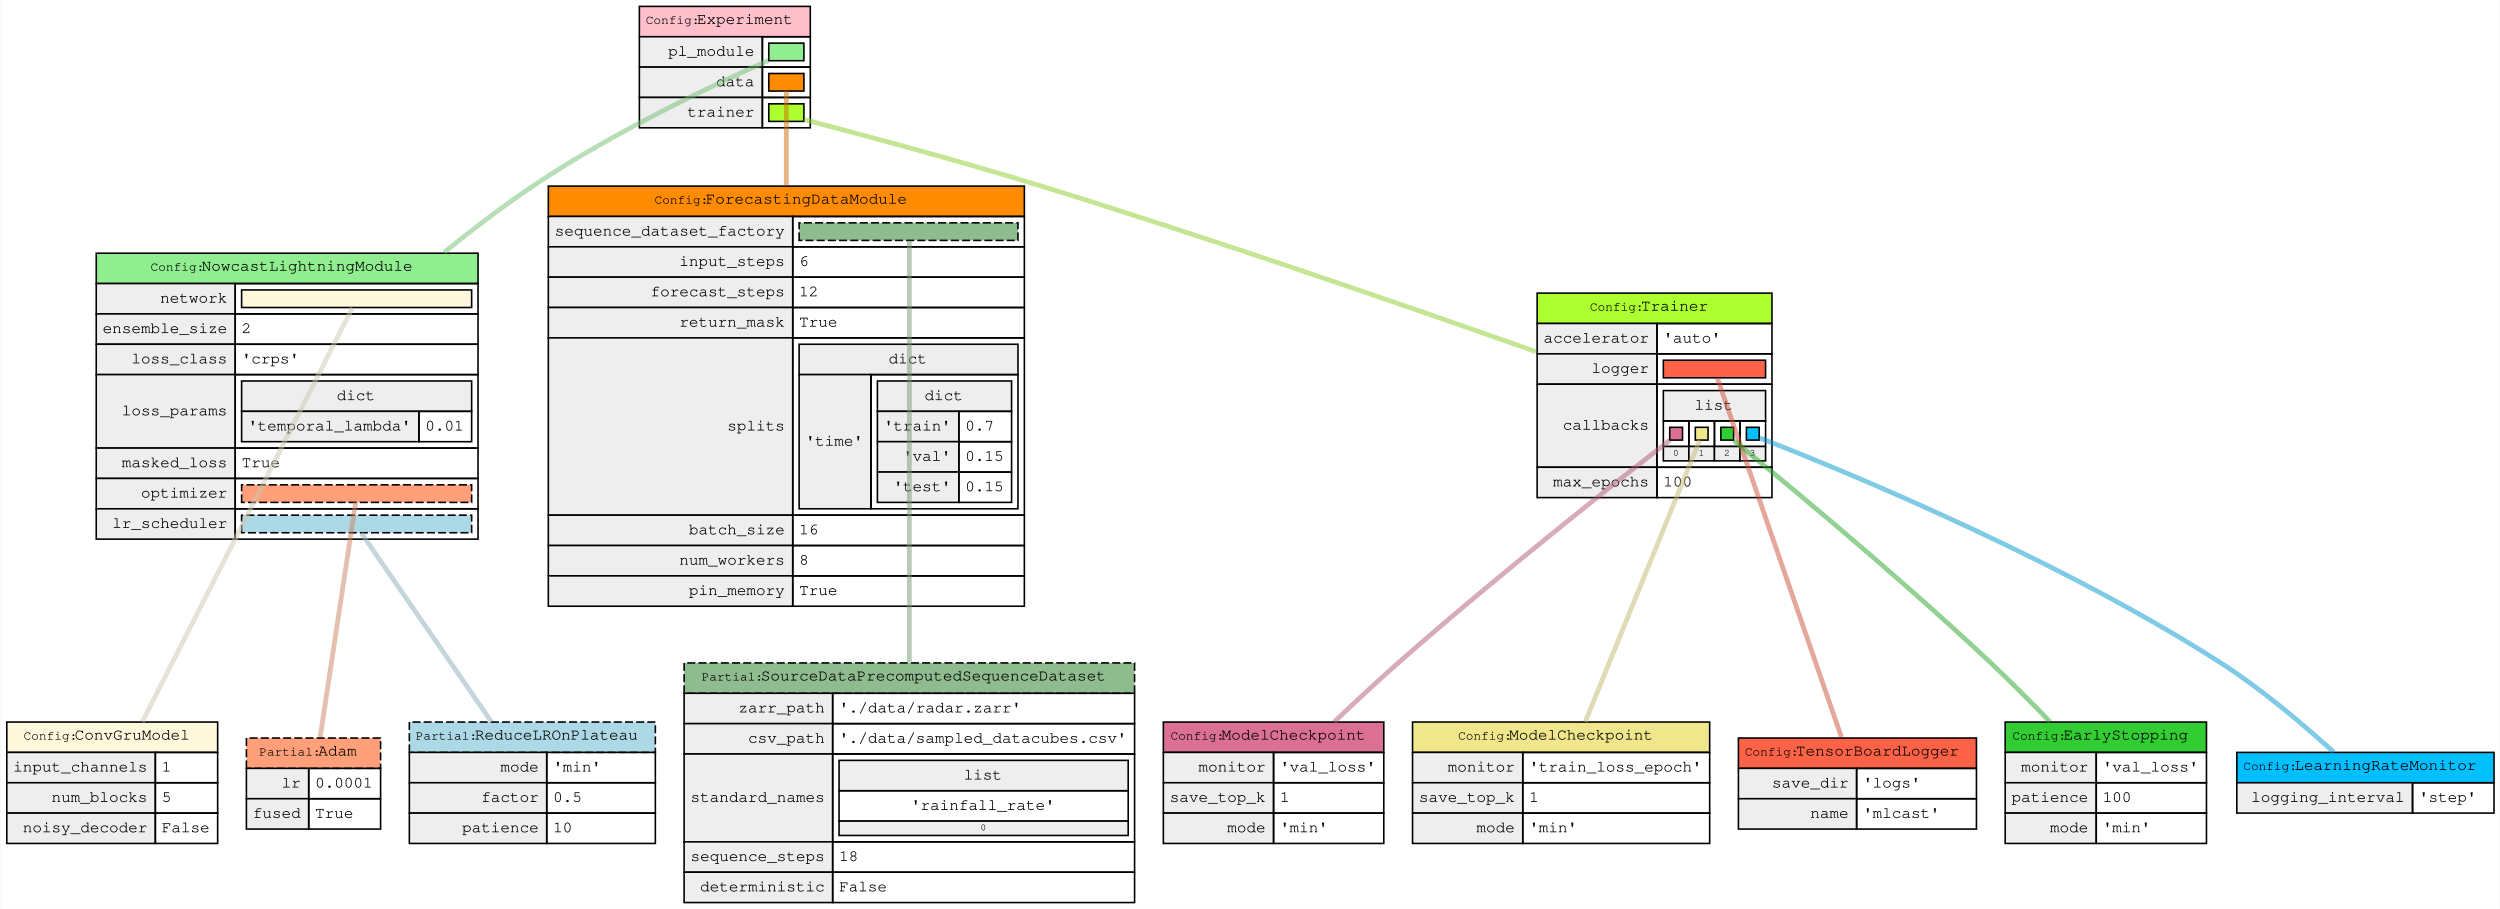
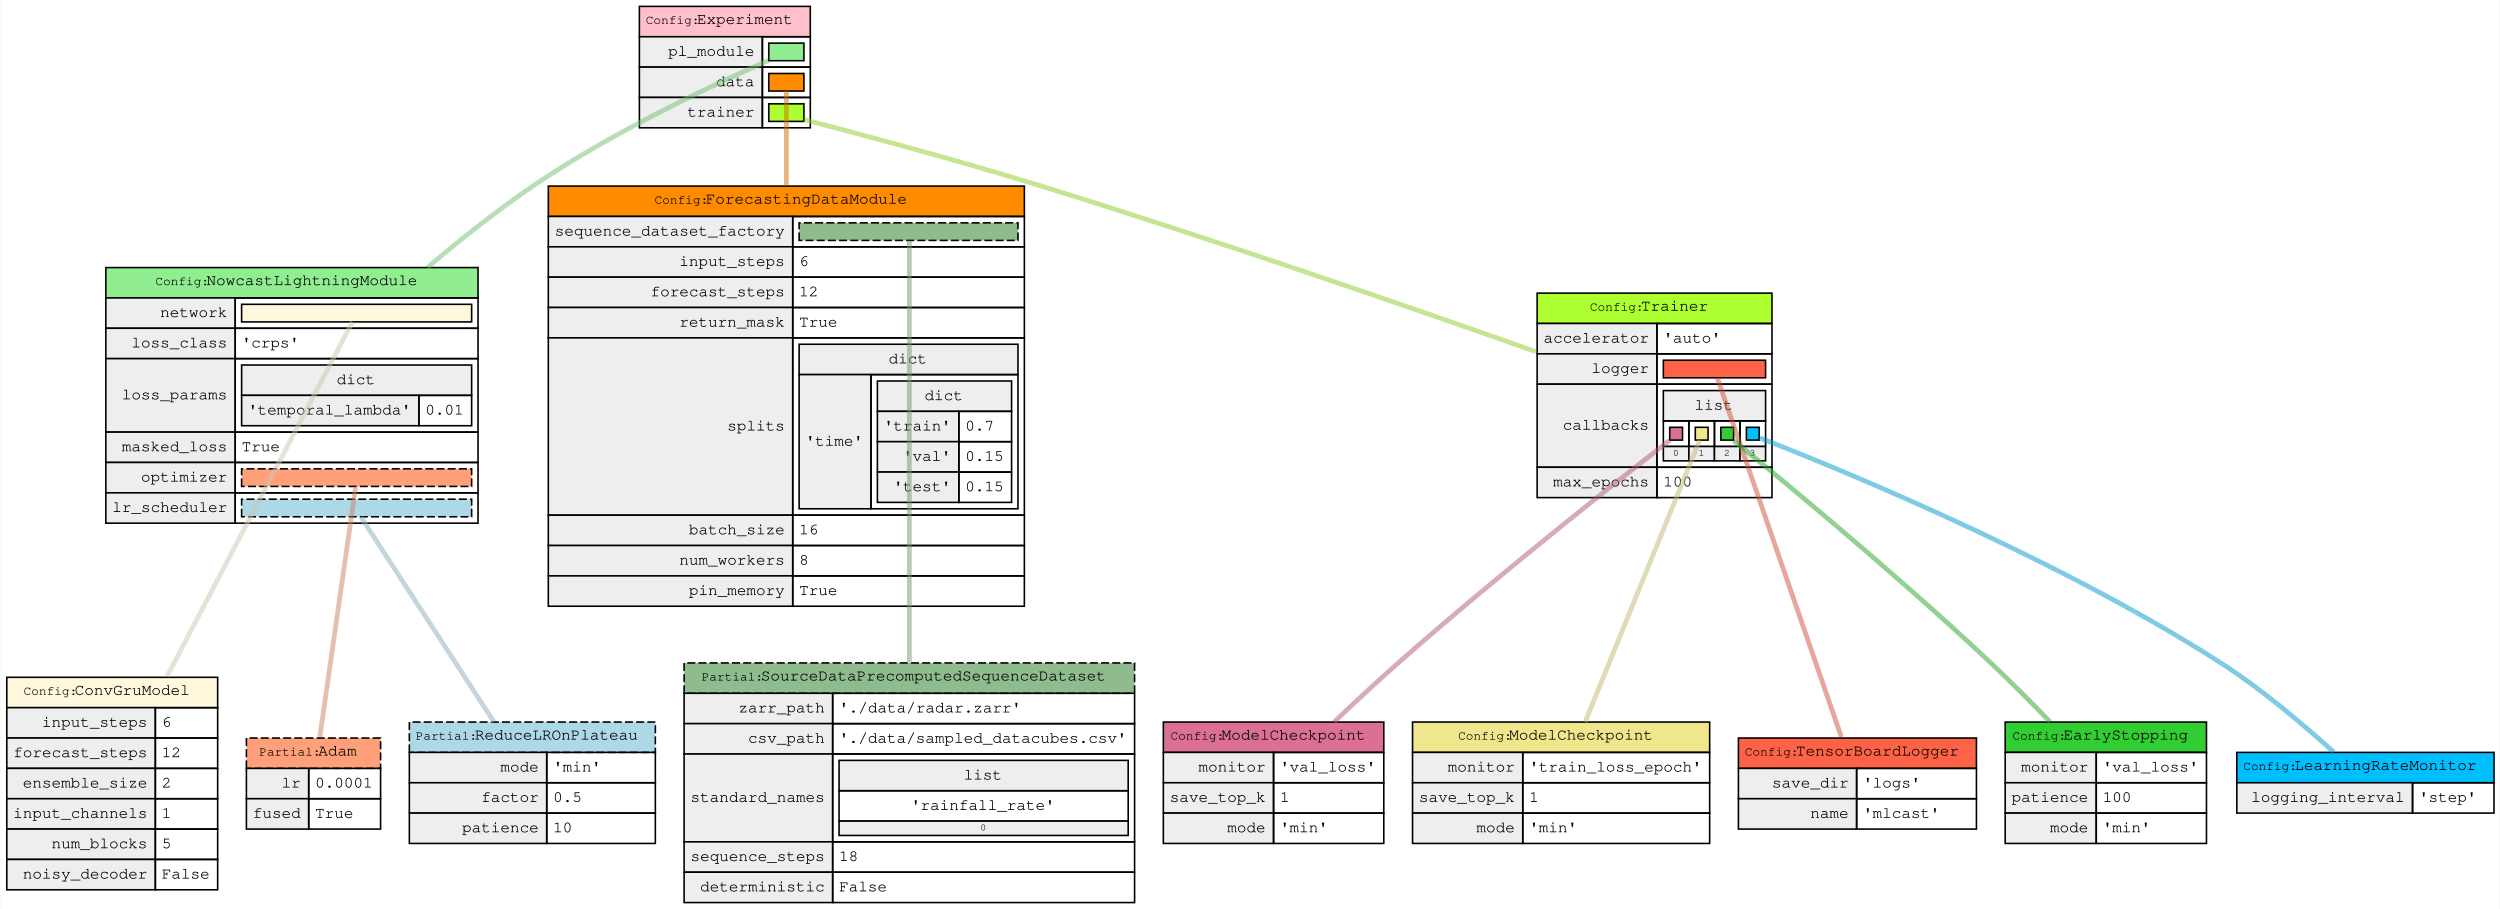
<svg xmlns="http://www.w3.org/2000/svg" width="1565pt" height="569pt" viewBox="0.00 0.00 1564.50 569.00">
  <g id="graph0" class="graph" transform="scale(1 1) rotate(0) translate(4 565)">
    <polygon fill="white" stroke="transparent" points="-4,4 -4,-565 1560.5,-565 1560.5,4 -4,4" />
    <g id="node1" class="node">
-       <polygon fill="#fff8dc" stroke="transparent" points="0,-94 0,-113 132,-113 132,-94 0,-94" />
-       <polygon fill="none" stroke="black" points="0,-94 0,-113 132,-113 132,-94 0,-94" />
-       <text text-anchor="start" x="10.5" y="-102" font-family="Courier,monospace" font-size="8.00">Config:</text>
-       <text text-anchor="start" x="42.5" y="-102" font-family="Courier,monospace" font-size="10.00"> ConvGruModel</text>
-       <polygon fill="#eeeeee" stroke="transparent" points="0,-75 0,-94 93,-94 93,-75 0,-75" />
-       <polygon fill="none" stroke="black" points="0,-75 0,-94 93,-94 93,-75 0,-75" />
-       <text text-anchor="start" x="4" y="-82" font-family="Courier,monospace" font-size="10.00">input_channels</text>
-       <polygon fill="none" stroke="black" points="93,-75 93,-94 132,-94 132,-75 93,-75" />
-       <text text-anchor="start" x="97" y="-82" font-family="Courier,monospace" font-size="10.00">1</text>
-       <polygon fill="#eeeeee" stroke="transparent" points="0,-56 0,-75 93,-75 93,-56 0,-56" />
-       <polygon fill="none" stroke="black" points="0,-56 0,-75 93,-75 93,-56 0,-56" />
-       <text text-anchor="start" x="28" y="-63" font-family="Courier,monospace" font-size="10.00">num_blocks</text>
-       <polygon fill="none" stroke="black" points="93,-56 93,-75 132,-75 132,-56 93,-56" />
-       <text text-anchor="start" x="97" y="-63" font-family="Courier,monospace" font-size="10.00">5</text>
-       <polygon fill="#eeeeee" stroke="transparent" points="0,-37 0,-56 93,-56 93,-37 0,-37" />
-       <polygon fill="none" stroke="black" points="0,-37 0,-56 93,-56 93,-37 0,-37" />
-       <text text-anchor="start" x="10" y="-44" font-family="Courier,monospace" font-size="10.00">noisy_decoder</text>
-       <polygon fill="none" stroke="black" points="93,-37 93,-56 132,-56 132,-37 93,-37" />
-       <text text-anchor="start" x="97" y="-44" font-family="Courier,monospace" font-size="10.00">False</text>
+       <polygon fill="#fff8dc" stroke="transparent" points="0,-122 0,-141 132,-141 132,-122 0,-122" />
+       <polygon fill="none" stroke="black" points="0,-122 0,-141 132,-141 132,-122 0,-122" />
+       <text text-anchor="start" x="10.5" y="-130" font-family="Courier,monospace" font-size="8.00">Config:</text>
+       <text text-anchor="start" x="42.5" y="-130" font-family="Courier,monospace" font-size="10.00"> ConvGruModel</text>
+       <polygon fill="#eeeeee" stroke="transparent" points="0,-103 0,-122 93,-122 93,-103 0,-103" />
+       <polygon fill="none" stroke="black" points="0,-103 0,-122 93,-122 93,-103 0,-103" />
+       <text text-anchor="start" x="22" y="-110" font-family="Courier,monospace" font-size="10.00">input_steps</text>
+       <polygon fill="none" stroke="black" points="93,-103 93,-122 132,-122 132,-103 93,-103" />
+       <text text-anchor="start" x="97" y="-110" font-family="Courier,monospace" font-size="10.00">6</text>
+       <polygon fill="#eeeeee" stroke="transparent" points="0,-84 0,-103 93,-103 93,-84 0,-84" />
+       <polygon fill="none" stroke="black" points="0,-84 0,-103 93,-103 93,-84 0,-84" />
+       <text text-anchor="start" x="4" y="-91" font-family="Courier,monospace" font-size="10.00">forecast_steps</text>
+       <polygon fill="none" stroke="black" points="93,-84 93,-103 132,-103 132,-84 93,-84" />
+       <text text-anchor="start" x="97" y="-91" font-family="Courier,monospace" font-size="10.00">12</text>
+       <polygon fill="#eeeeee" stroke="transparent" points="0,-65 0,-84 93,-84 93,-65 0,-65" />
+       <polygon fill="none" stroke="black" points="0,-65 0,-84 93,-84 93,-65 0,-65" />
+       <text text-anchor="start" x="10" y="-72" font-family="Courier,monospace" font-size="10.00">ensemble_size</text>
+       <polygon fill="none" stroke="black" points="93,-65 93,-84 132,-84 132,-65 93,-65" />
+       <text text-anchor="start" x="97" y="-72" font-family="Courier,monospace" font-size="10.00">2</text>
+       <polygon fill="#eeeeee" stroke="transparent" points="0,-46 0,-65 93,-65 93,-46 0,-46" />
+       <polygon fill="none" stroke="black" points="0,-46 0,-65 93,-65 93,-46 0,-46" />
+       <text text-anchor="start" x="4" y="-53" font-family="Courier,monospace" font-size="10.00">input_channels</text>
+       <polygon fill="none" stroke="black" points="93,-46 93,-65 132,-65 132,-46 93,-46" />
+       <text text-anchor="start" x="97" y="-53" font-family="Courier,monospace" font-size="10.00">1</text>
+       <polygon fill="#eeeeee" stroke="transparent" points="0,-27 0,-46 93,-46 93,-27 0,-27" />
+       <polygon fill="none" stroke="black" points="0,-27 0,-46 93,-46 93,-27 0,-27" />
+       <text text-anchor="start" x="28" y="-34" font-family="Courier,monospace" font-size="10.00">num_blocks</text>
+       <polygon fill="none" stroke="black" points="93,-27 93,-46 132,-46 132,-27 93,-27" />
+       <text text-anchor="start" x="97" y="-34" font-family="Courier,monospace" font-size="10.00">5</text>
+       <polygon fill="#eeeeee" stroke="transparent" points="0,-8 0,-27 93,-27 93,-8 0,-8" />
+       <polygon fill="none" stroke="black" points="0,-8 0,-27 93,-27 93,-8 0,-8" />
+       <text text-anchor="start" x="10" y="-15" font-family="Courier,monospace" font-size="10.00">noisy_decoder</text>
+       <polygon fill="none" stroke="black" points="93,-8 93,-27 132,-27 132,-8 93,-8" />
+       <text text-anchor="start" x="97" y="-15" font-family="Courier,monospace" font-size="10.00">False</text>
    </g>
    <g id="node2" class="node">
-       <polygon fill="#90ee90" stroke="transparent" points="56,-387.5 56,-406.5 295,-406.5 295,-387.5 56,-387.5" />
-       <polygon fill="none" stroke="black" points="56,-387.5 56,-406.5 295,-406.5 295,-387.5 56,-387.5" />
-       <text text-anchor="start" x="90" y="-395.5" font-family="Courier,monospace" font-size="8.00">Config:</text>
-       <text text-anchor="start" x="122" y="-395.5" font-family="Courier,monospace" font-size="10.00"> NowcastLightningModule</text>
-       <polygon fill="#eeeeee" stroke="transparent" points="56,-368.5 56,-387.5 143,-387.5 143,-368.5 56,-368.5" />
-       <polygon fill="none" stroke="black" points="56,-368.5 56,-387.5 143,-387.5 143,-368.5 56,-368.5" />
-       <text text-anchor="start" x="96" y="-375.5" font-family="Courier,monospace" font-size="10.00">network</text>
-       <polygon fill="none" stroke="black" points="143,-368.5 143,-387.5 295,-387.5 295,-368.5 143,-368.5" />
-       <polygon fill="#fff8dc" stroke="transparent" points="147,-372.5 147,-383.5 291,-383.5 291,-372.5 147,-372.5" />
-       <polygon fill="none" stroke="black" points="147,-372.5 147,-383.5 291,-383.5 291,-372.5 147,-372.5" />
-       <polygon fill="#eeeeee" stroke="transparent" points="56,-349.5 56,-368.5 143,-368.5 143,-349.5 56,-349.5" />
-       <polygon fill="none" stroke="black" points="56,-349.5 56,-368.5 143,-368.5 143,-349.5 56,-349.5" />
-       <text text-anchor="start" x="60" y="-356.5" font-family="Courier,monospace" font-size="10.00">ensemble_size</text>
-       <polygon fill="none" stroke="black" points="143,-349.5 143,-368.5 295,-368.5 295,-349.5 143,-349.5" />
-       <text text-anchor="start" x="147" y="-356.5" font-family="Courier,monospace" font-size="10.00">2</text>
-       <polygon fill="#eeeeee" stroke="transparent" points="56,-330.5 56,-349.5 143,-349.5 143,-330.5 56,-330.5" />
-       <polygon fill="none" stroke="black" points="56,-330.5 56,-349.5 143,-349.5 143,-330.5 56,-330.5" />
-       <text text-anchor="start" x="78" y="-337.5" font-family="Courier,monospace" font-size="10.00">loss_class</text>
-       <polygon fill="none" stroke="black" points="143,-330.5 143,-349.5 295,-349.5 295,-330.5 143,-330.5" />
-       <text text-anchor="start" x="147" y="-337.5" font-family="Courier,monospace" font-size="10.00">'crps'</text>
-       <polygon fill="#eeeeee" stroke="transparent" points="56,-284.5 56,-330.5 143,-330.5 143,-284.5 56,-284.5" />
-       <polygon fill="none" stroke="black" points="56,-284.5 56,-330.5 143,-330.5 143,-284.5 56,-284.5" />
-       <text text-anchor="start" x="72" y="-305" font-family="Courier,monospace" font-size="10.00">loss_params</text>
-       <polygon fill="none" stroke="black" points="143,-284.5 143,-330.5 295,-330.5 295,-284.5 143,-284.5" />
-       <polygon fill="#eeeeee" stroke="transparent" points="147,-307.5 147,-326.5 291,-326.5 291,-307.5 147,-307.5" />
-       <polygon fill="none" stroke="black" points="147,-307.5 147,-326.5 291,-326.5 291,-307.5 147,-307.5" />
-       <text text-anchor="start" x="206.5" y="-314.5" font-family="Courier,monospace" font-size="10.00">dict</text>
-       <polygon fill="#eeeeee" stroke="transparent" points="147,-288.5 147,-307.5 258,-307.5 258,-288.5 147,-288.5" />
-       <polygon fill="none" stroke="black" points="147,-288.5 147,-307.5 258,-307.5 258,-288.5 147,-288.5" />
-       <text text-anchor="start" x="151" y="-295.5" font-family="Courier,monospace" font-size="10.00">'temporal_lambda'</text>
-       <polygon fill="none" stroke="black" points="258,-288.5 258,-307.5 291,-307.5 291,-288.5 258,-288.5" />
-       <text text-anchor="start" x="262" y="-295.5" font-family="Courier,monospace" font-size="10.00">0.01</text>
-       <polygon fill="#eeeeee" stroke="transparent" points="56,-265.5 56,-284.5 143,-284.5 143,-265.5 56,-265.5" />
-       <polygon fill="none" stroke="black" points="56,-265.5 56,-284.5 143,-284.5 143,-265.5 56,-265.5" />
-       <text text-anchor="start" x="72" y="-272.5" font-family="Courier,monospace" font-size="10.00">masked_loss</text>
-       <polygon fill="none" stroke="black" points="143,-265.5 143,-284.5 295,-284.5 295,-265.5 143,-265.5" />
-       <text text-anchor="start" x="147" y="-272.5" font-family="Courier,monospace" font-size="10.00">True</text>
-       <polygon fill="#eeeeee" stroke="transparent" points="56,-246.5 56,-265.5 143,-265.5 143,-246.5 56,-246.5" />
-       <polygon fill="none" stroke="black" points="56,-246.5 56,-265.5 143,-265.5 143,-246.5 56,-246.5" />
-       <text text-anchor="start" x="84" y="-253.5" font-family="Courier,monospace" font-size="10.00">optimizer</text>
-       <polygon fill="none" stroke="black" points="143,-246.5 143,-265.5 295,-265.5 295,-246.5 143,-246.5" />
-       <polygon fill="#ffa07a" stroke="transparent" points="147,-250.5 147,-261.5 291,-261.5 291,-250.5 147,-250.5" />
-       <polygon fill="none" stroke="black" stroke-dasharray="5,2" points="147,-250.5 147,-261.5 291,-261.5 291,-250.5 147,-250.5" />
-       <polygon fill="#eeeeee" stroke="transparent" stroke-dasharray="5,2" points="56,-227.5 56,-246.5 143,-246.5 143,-227.5 56,-227.5" />
-       <polygon fill="none" stroke="black" points="56,-227.5 56,-246.5 143,-246.5 143,-227.5 56,-227.5" />
-       <text text-anchor="start" x="66" y="-234.5" font-family="Courier,monospace" font-size="10.00">lr_scheduler</text>
-       <polygon fill="none" stroke="black" points="143,-227.5 143,-246.5 295,-246.5 295,-227.5 143,-227.5" />
-       <polygon fill="#add8e6" stroke="transparent" points="147,-231.5 147,-242.5 291,-242.5 291,-231.5 147,-231.5" />
-       <polygon fill="none" stroke="black" stroke-dasharray="5,2" points="147,-231.5 147,-242.5 291,-242.5 291,-231.5 147,-231.5" />
+       <polygon fill="#90ee90" stroke="transparent" points="62,-378.5 62,-397.5 295,-397.5 295,-378.5 62,-378.5" />
+       <polygon fill="none" stroke="black" points="62,-378.5 62,-397.5 295,-397.5 295,-378.5 62,-378.5" />
+       <text text-anchor="start" x="93" y="-386.5" font-family="Courier,monospace" font-size="8.00">Config:</text>
+       <text text-anchor="start" x="125" y="-386.5" font-family="Courier,monospace" font-size="10.00"> NowcastLightningModule</text>
+       <polygon fill="#eeeeee" stroke="transparent" points="62,-359.5 62,-378.5 143,-378.5 143,-359.5 62,-359.5" />
+       <polygon fill="none" stroke="black" points="62,-359.5 62,-378.5 143,-378.5 143,-359.5 62,-359.5" />
+       <text text-anchor="start" x="96" y="-366.5" font-family="Courier,monospace" font-size="10.00">network</text>
+       <polygon fill="none" stroke="black" points="143,-359.5 143,-378.5 295,-378.5 295,-359.5 143,-359.5" />
+       <polygon fill="#fff8dc" stroke="transparent" points="147,-363.5 147,-374.5 291,-374.5 291,-363.5 147,-363.5" />
+       <polygon fill="none" stroke="black" points="147,-363.5 147,-374.5 291,-374.5 291,-363.5 147,-363.5" />
+       <polygon fill="#eeeeee" stroke="transparent" points="62,-340.5 62,-359.5 143,-359.5 143,-340.5 62,-340.5" />
+       <polygon fill="none" stroke="black" points="62,-340.5 62,-359.5 143,-359.5 143,-340.5 62,-340.5" />
+       <text text-anchor="start" x="78" y="-347.5" font-family="Courier,monospace" font-size="10.00">loss_class</text>
+       <polygon fill="none" stroke="black" points="143,-340.5 143,-359.5 295,-359.5 295,-340.5 143,-340.5" />
+       <text text-anchor="start" x="147" y="-347.5" font-family="Courier,monospace" font-size="10.00">'crps'</text>
+       <polygon fill="#eeeeee" stroke="transparent" points="62,-294.5 62,-340.5 143,-340.5 143,-294.5 62,-294.5" />
+       <polygon fill="none" stroke="black" points="62,-294.5 62,-340.5 143,-340.5 143,-294.5 62,-294.5" />
+       <text text-anchor="start" x="72" y="-315" font-family="Courier,monospace" font-size="10.00">loss_params</text>
+       <polygon fill="none" stroke="black" points="143,-294.5 143,-340.5 295,-340.5 295,-294.5 143,-294.5" />
+       <polygon fill="#eeeeee" stroke="transparent" points="147,-317.5 147,-336.5 291,-336.5 291,-317.5 147,-317.5" />
+       <polygon fill="none" stroke="black" points="147,-317.5 147,-336.5 291,-336.5 291,-317.5 147,-317.5" />
+       <text text-anchor="start" x="206.5" y="-324.5" font-family="Courier,monospace" font-size="10.00">dict</text>
+       <polygon fill="#eeeeee" stroke="transparent" points="147,-298.5 147,-317.5 258,-317.5 258,-298.5 147,-298.5" />
+       <polygon fill="none" stroke="black" points="147,-298.5 147,-317.5 258,-317.5 258,-298.5 147,-298.5" />
+       <text text-anchor="start" x="151" y="-305.5" font-family="Courier,monospace" font-size="10.00">'temporal_lambda'</text>
+       <polygon fill="none" stroke="black" points="258,-298.5 258,-317.5 291,-317.5 291,-298.5 258,-298.5" />
+       <text text-anchor="start" x="262" y="-305.5" font-family="Courier,monospace" font-size="10.00">0.01</text>
+       <polygon fill="#eeeeee" stroke="transparent" points="62,-275.5 62,-294.5 143,-294.5 143,-275.5 62,-275.5" />
+       <polygon fill="none" stroke="black" points="62,-275.5 62,-294.5 143,-294.5 143,-275.5 62,-275.5" />
+       <text text-anchor="start" x="72" y="-282.5" font-family="Courier,monospace" font-size="10.00">masked_loss</text>
+       <polygon fill="none" stroke="black" points="143,-275.5 143,-294.5 295,-294.5 295,-275.5 143,-275.5" />
+       <text text-anchor="start" x="147" y="-282.5" font-family="Courier,monospace" font-size="10.00">True</text>
+       <polygon fill="#eeeeee" stroke="transparent" points="62,-256.5 62,-275.5 143,-275.5 143,-256.5 62,-256.5" />
+       <polygon fill="none" stroke="black" points="62,-256.5 62,-275.5 143,-275.5 143,-256.5 62,-256.5" />
+       <text text-anchor="start" x="84" y="-263.5" font-family="Courier,monospace" font-size="10.00">optimizer</text>
+       <polygon fill="none" stroke="black" points="143,-256.5 143,-275.5 295,-275.5 295,-256.5 143,-256.5" />
+       <polygon fill="#ffa07a" stroke="transparent" points="147,-260.5 147,-271.5 291,-271.5 291,-260.5 147,-260.5" />
+       <polygon fill="none" stroke="black" stroke-dasharray="5,2" points="147,-260.5 147,-271.5 291,-271.5 291,-260.5 147,-260.5" />
+       <polygon fill="#eeeeee" stroke="transparent" stroke-dasharray="5,2" points="62,-237.5 62,-256.5 143,-256.5 143,-237.5 62,-237.5" />
+       <polygon fill="none" stroke="black" points="62,-237.5 62,-256.5 143,-256.5 143,-237.5 62,-237.5" />
+       <text text-anchor="start" x="66" y="-244.5" font-family="Courier,monospace" font-size="10.00">lr_scheduler</text>
+       <polygon fill="none" stroke="black" points="143,-237.5 143,-256.5 295,-256.5 295,-237.5 143,-237.5" />
+       <polygon fill="#add8e6" stroke="transparent" points="147,-241.5 147,-252.5 291,-252.5 291,-241.5 147,-241.5" />
+       <polygon fill="none" stroke="black" stroke-dasharray="5,2" points="147,-241.5 147,-252.5 291,-252.5 291,-241.5 147,-241.5" />
    </g>
    <g id="edge1" class="edge">
-       <path fill="none" stroke="#cbc6b0" stroke-width="3" stroke-opacity="0.502" d="M216.34,-372.27C200.87,-341.77 121.74,-185.83 84.9,-113.25" />
+       <path fill="none" stroke="#cbc6b0" stroke-width="3" stroke-opacity="0.502" d="M216.34,-363.42C202.79,-337.52 140.43,-218.3 100.4,-141.77" />
    </g>
    <g id="node3" class="node">
      <polygon fill="#ffa07a" stroke="transparent" points="150,-84 150,-103 234,-103 234,-84 150,-84" />
      <polygon fill="none" stroke="black" stroke-dasharray="5,2" points="150,-84 150,-103 234,-103 234,-84 150,-84" />
      <text text-anchor="start" x="158" y="-92" font-family="Courier,monospace" font-size="8.00">Partial:</text>
      <text text-anchor="start" x="195" y="-92" font-family="Courier,monospace" font-size="10.00"> Adam</text>
      <polygon fill="#eeeeee" stroke="transparent" stroke-dasharray="5,2" points="150,-65 150,-84 189,-84 189,-65 150,-65" />
      <polygon fill="none" stroke="black" points="150,-65 150,-84 189,-84 189,-65 150,-65" />
      <text text-anchor="start" x="172" y="-72" font-family="Courier,monospace" font-size="10.00">lr</text>
      <polygon fill="none" stroke="black" points="189,-65 189,-84 234,-84 234,-65 189,-65" />
      <text text-anchor="start" x="193" y="-72" font-family="Courier,monospace" font-size="10.00">0.0001</text>
      <polygon fill="#eeeeee" stroke="transparent" points="150,-46 150,-65 189,-65 189,-46 150,-46" />
      <polygon fill="none" stroke="black" points="150,-46 150,-65 189,-65 189,-46 150,-46" />
      <text text-anchor="start" x="154" y="-53" font-family="Courier,monospace" font-size="10.00">fused</text>
      <polygon fill="none" stroke="black" points="189,-46 189,-65 234,-65 234,-46 189,-46" />
      <text text-anchor="start" x="193" y="-53" font-family="Courier,monospace" font-size="10.00">True</text>
    </g>
    <g id="edge2" class="edge">
-       <path fill="none" stroke="#cb8061" stroke-width="3" stroke-opacity="0.502" d="M218.39,-250.44C215.47,-231.13 202.86,-147.8 196.18,-103.66" />
+       <path fill="none" stroke="#cb8061" stroke-width="3" stroke-opacity="0.502" d="M218.39,-260.21C215.43,-239.6 202.59,-149.92 195.97,-103.73" />
    </g>
    <g id="node4" class="node">
      <polygon fill="#add8e6" stroke="transparent" points="252,-94 252,-113 406,-113 406,-94 252,-94" />
      <polygon fill="none" stroke="black" stroke-dasharray="5,2" points="252,-94 252,-113 406,-113 406,-94 252,-94" />
      <text text-anchor="start" x="256" y="-102" font-family="Courier,monospace" font-size="8.00">Partial:</text>
      <text text-anchor="start" x="293" y="-102" font-family="Courier,monospace" font-size="10.00"> ReduceLROnPlateau</text>
      <polygon fill="#eeeeee" stroke="transparent" stroke-dasharray="5,2" points="252,-75 252,-94 338,-94 338,-75 252,-75" />
      <polygon fill="none" stroke="black" points="252,-75 252,-94 338,-94 338,-75 252,-75" />
      <text text-anchor="start" x="309" y="-82" font-family="Courier,monospace" font-size="10.00">mode</text>
      <polygon fill="none" stroke="black" points="338,-75 338,-94 406,-94 406,-75 338,-75" />
      <text text-anchor="start" x="342" y="-82" font-family="Courier,monospace" font-size="10.00">'min'</text>
      <polygon fill="#eeeeee" stroke="transparent" points="252,-56 252,-75 338,-75 338,-56 252,-56" />
      <polygon fill="none" stroke="black" points="252,-56 252,-75 338,-75 338,-56 252,-56" />
      <text text-anchor="start" x="297" y="-63" font-family="Courier,monospace" font-size="10.00">factor</text>
      <polygon fill="none" stroke="black" points="338,-56 338,-75 406,-75 406,-56 338,-56" />
      <text text-anchor="start" x="342" y="-63" font-family="Courier,monospace" font-size="10.00">0.5</text>
      <polygon fill="#eeeeee" stroke="transparent" points="252,-37 252,-56 338,-56 338,-37 252,-37" />
      <polygon fill="none" stroke="black" points="252,-37 252,-56 338,-56 338,-37 252,-37" />
      <text text-anchor="start" x="285" y="-44" font-family="Courier,monospace" font-size="10.00">patience</text>
      <polygon fill="none" stroke="black" points="338,-37 338,-56 406,-56 406,-37 338,-37" />
      <text text-anchor="start" x="342" y="-44" font-family="Courier,monospace" font-size="10.00">10</text>
    </g>
    <g id="edge3" class="edge">
-       <path fill="none" stroke="#8aacb7" stroke-width="3" stroke-opacity="0.502" d="M221.94,-231.23C233.35,-214.69 275.44,-153.67 303.32,-113.24" />
+       <path fill="none" stroke="#8aacb7" stroke-width="3" stroke-opacity="0.502" d="M221.72,-241.31C233,-223.93 276.84,-156.37 304.87,-113.18" />
    </g>
    <g id="node5" class="node">
      <polygon fill="#ffc0cb" stroke="transparent" points="396,-542 396,-561 503,-561 503,-542 396,-542" />
      <polygon fill="none" stroke="black" points="396,-542 396,-561 503,-561 503,-542 396,-542" />
      <text text-anchor="start" x="400" y="-550" font-family="Courier,monospace" font-size="8.00">Config:</text>
      <text text-anchor="start" x="432" y="-550" font-family="Courier,monospace" font-size="10.00"> Experiment</text>
      <polygon fill="#eeeeee" stroke="transparent" points="396,-523 396,-542 473,-542 473,-523 396,-523" />
      <polygon fill="none" stroke="black" points="396,-523 396,-542 473,-542 473,-523 396,-523" />
      <text text-anchor="start" x="414" y="-530" font-family="Courier,monospace" font-size="10.00">pl_module</text>
      <polygon fill="none" stroke="black" points="473,-523 473,-542 503,-542 503,-523 473,-523" />
      <polygon fill="#90ee90" stroke="transparent" points="477,-527 477,-538 499,-538 499,-527 477,-527" />
      <polygon fill="none" stroke="black" points="477,-527 477,-538 499,-538 499,-527 477,-527" />
      <polygon fill="#eeeeee" stroke="transparent" points="396,-504 396,-523 473,-523 473,-504 396,-504" />
      <polygon fill="none" stroke="black" points="396,-504 396,-523 473,-523 473,-504 396,-504" />
      <text text-anchor="start" x="444" y="-511" font-family="Courier,monospace" font-size="10.00">data</text>
      <polygon fill="none" stroke="black" points="473,-504 473,-523 503,-523 503,-504 473,-504" />
      <polygon fill="#ff8c00" stroke="transparent" points="477,-508 477,-519 499,-519 499,-508 477,-508" />
      <polygon fill="none" stroke="black" points="477,-508 477,-519 499,-519 499,-508 477,-508" />
      <polygon fill="#eeeeee" stroke="transparent" points="396,-485 396,-504 473,-504 473,-485 396,-485" />
      <polygon fill="none" stroke="black" points="396,-485 396,-504 473,-504 473,-485 396,-485" />
      <text text-anchor="start" x="426" y="-492" font-family="Courier,monospace" font-size="10.00">trainer</text>
      <polygon fill="none" stroke="black" points="473,-485 473,-504 503,-504 503,-485 473,-485" />
      <polygon fill="#adff2f" stroke="transparent" points="477,-489 477,-500 499,-500 499,-489 477,-489" />
      <polygon fill="none" stroke="black" points="477,-489 477,-500 499,-500 499,-489 477,-489" />
    </g>
    <g id="edge4" class="edge">
-       <path fill="none" stroke="#73be73" stroke-width="3" stroke-opacity="0.502" d="M476.81,-527.14C450.29,-515.41 381.95,-483.91 330,-449 311.17,-436.34 291.99,-421.78 273.83,-407.08" />
+       <path fill="none" stroke="#73be73" stroke-width="3" stroke-opacity="0.502" d="M476.79,-527.17C450.22,-515.51 381.78,-484.16 330,-449 307.41,-433.66 284.39,-415.46 263.31,-397.59" />
    </g>
    <g id="node7" class="node">
      <polygon fill="#ff8c00" stroke="transparent" points="339,-429.5 339,-448.5 637,-448.5 637,-429.5 339,-429.5" />
      <polygon fill="none" stroke="black" points="339,-429.5 339,-448.5 637,-448.5 637,-429.5 339,-429.5" />
      <text text-anchor="start" x="405.5" y="-437.5" font-family="Courier,monospace" font-size="8.00">Config:</text>
      <text text-anchor="start" x="437.5" y="-437.5" font-family="Courier,monospace" font-size="10.00"> ForecastingDataModule</text>
      <polygon fill="#eeeeee" stroke="transparent" points="339,-410.5 339,-429.5 492,-429.5 492,-410.5 339,-410.5" />
      <polygon fill="none" stroke="black" points="339,-410.5 339,-429.5 492,-429.5 492,-410.5 339,-410.5" />
      <text text-anchor="start" x="343" y="-417.5" font-family="Courier,monospace" font-size="10.00">sequence_dataset_factory</text>
      <polygon fill="none" stroke="black" points="492,-410.5 492,-429.5 637,-429.5 637,-410.5 492,-410.5" />
      <polygon fill="#8fbc8f" stroke="transparent" points="496,-414.5 496,-425.5 633,-425.5 633,-414.5 496,-414.5" />
      <polygon fill="none" stroke="black" stroke-dasharray="5,2" points="496,-414.5 496,-425.5 633,-425.5 633,-414.5 496,-414.5" />
      <polygon fill="#eeeeee" stroke="transparent" stroke-dasharray="5,2" points="339,-391.5 339,-410.5 492,-410.5 492,-391.5 339,-391.5" />
      <polygon fill="none" stroke="black" points="339,-391.5 339,-410.5 492,-410.5 492,-391.5 339,-391.5" />
      <text text-anchor="start" x="421" y="-398.5" font-family="Courier,monospace" font-size="10.00">input_steps</text>
      <polygon fill="none" stroke="black" points="492,-391.5 492,-410.5 637,-410.5 637,-391.5 492,-391.5" />
      <text text-anchor="start" x="496" y="-398.5" font-family="Courier,monospace" font-size="10.00">6</text>
      <polygon fill="#eeeeee" stroke="transparent" points="339,-372.5 339,-391.5 492,-391.5 492,-372.5 339,-372.5" />
      <polygon fill="none" stroke="black" points="339,-372.5 339,-391.5 492,-391.5 492,-372.5 339,-372.5" />
      <text text-anchor="start" x="403" y="-379.5" font-family="Courier,monospace" font-size="10.00">forecast_steps</text>
      <polygon fill="none" stroke="black" points="492,-372.5 492,-391.5 637,-391.5 637,-372.5 492,-372.5" />
      <text text-anchor="start" x="496" y="-379.5" font-family="Courier,monospace" font-size="10.00">12</text>
      <polygon fill="#eeeeee" stroke="transparent" points="339,-353.5 339,-372.5 492,-372.5 492,-353.5 339,-353.5" />
      <polygon fill="none" stroke="black" points="339,-353.5 339,-372.5 492,-372.5 492,-353.5 339,-353.5" />
      <text text-anchor="start" x="421" y="-360.5" font-family="Courier,monospace" font-size="10.00">return_mask</text>
      <polygon fill="none" stroke="black" points="492,-353.5 492,-372.5 637,-372.5 637,-353.5 492,-353.5" />
      <text text-anchor="start" x="496" y="-360.5" font-family="Courier,monospace" font-size="10.00">True</text>
      <polygon fill="#eeeeee" stroke="transparent" points="339,-242.5 339,-353.5 492,-353.5 492,-242.5 339,-242.5" />
      <polygon fill="none" stroke="black" points="339,-242.5 339,-353.5 492,-353.5 492,-242.5 339,-242.5" />
      <text text-anchor="start" x="451" y="-295.5" font-family="Courier,monospace" font-size="10.00">splits</text>
      <polygon fill="none" stroke="black" points="492,-242.5 492,-353.5 637,-353.5 637,-242.5 492,-242.5" />
      <polygon fill="#eeeeee" stroke="transparent" points="496,-330.5 496,-349.5 633,-349.5 633,-330.5 496,-330.5" />
      <polygon fill="none" stroke="black" points="496,-330.5 496,-349.5 633,-349.5 633,-330.5 496,-330.5" />
      <text text-anchor="start" x="552" y="-337.5" font-family="Courier,monospace" font-size="10.00">dict</text>
      <polygon fill="#eeeeee" stroke="transparent" points="496,-246.5 496,-330.5 541,-330.5 541,-246.5 496,-246.5" />
      <polygon fill="none" stroke="black" points="496,-246.5 496,-330.5 541,-330.5 541,-246.5 496,-246.5" />
      <text text-anchor="start" x="500" y="-286" font-family="Courier,monospace" font-size="10.00">'time'</text>
      <polygon fill="none" stroke="black" points="541,-246.5 541,-330.5 633,-330.5 633,-246.5 541,-246.5" />
      <polygon fill="#eeeeee" stroke="transparent" points="545,-307.5 545,-326.5 629,-326.5 629,-307.5 545,-307.5" />
      <polygon fill="none" stroke="black" points="545,-307.5 545,-326.5 629,-326.5 629,-307.5 545,-307.5" />
      <text text-anchor="start" x="574.5" y="-314.5" font-family="Courier,monospace" font-size="10.00">dict</text>
      <polygon fill="#eeeeee" stroke="transparent" points="545,-288.5 545,-307.5 596,-307.5 596,-288.5 545,-288.5" />
      <polygon fill="none" stroke="black" points="545,-288.5 545,-307.5 596,-307.5 596,-288.5 545,-288.5" />
      <text text-anchor="start" x="549" y="-295.5" font-family="Courier,monospace" font-size="10.00">'train'</text>
      <polygon fill="none" stroke="black" points="596,-288.5 596,-307.5 629,-307.5 629,-288.5 596,-288.5" />
      <text text-anchor="start" x="600" y="-295.5" font-family="Courier,monospace" font-size="10.00">0.7</text>
      <polygon fill="#eeeeee" stroke="transparent" points="545,-269.5 545,-288.5 596,-288.5 596,-269.5 545,-269.5" />
      <polygon fill="none" stroke="black" points="545,-269.5 545,-288.5 596,-288.5 596,-269.5 545,-269.5" />
      <text text-anchor="start" x="561" y="-276.5" font-family="Courier,monospace" font-size="10.00">'val'</text>
      <polygon fill="none" stroke="black" points="596,-269.5 596,-288.5 629,-288.5 629,-269.5 596,-269.5" />
      <text text-anchor="start" x="600" y="-276.5" font-family="Courier,monospace" font-size="10.00">0.15</text>
      <polygon fill="#eeeeee" stroke="transparent" points="545,-250.5 545,-269.5 596,-269.5 596,-250.5 545,-250.5" />
      <polygon fill="none" stroke="black" points="545,-250.5 545,-269.5 596,-269.5 596,-250.5 545,-250.5" />
      <text text-anchor="start" x="555" y="-257.5" font-family="Courier,monospace" font-size="10.00">'test'</text>
      <polygon fill="none" stroke="black" points="596,-250.5 596,-269.5 629,-269.5 629,-250.5 596,-250.5" />
      <text text-anchor="start" x="600" y="-257.5" font-family="Courier,monospace" font-size="10.00">0.15</text>
      <polygon fill="#eeeeee" stroke="transparent" points="339,-223.5 339,-242.5 492,-242.5 492,-223.5 339,-223.5" />
      <polygon fill="none" stroke="black" points="339,-223.5 339,-242.5 492,-242.5 492,-223.5 339,-223.5" />
      <text text-anchor="start" x="427" y="-230.5" font-family="Courier,monospace" font-size="10.00">batch_size</text>
      <polygon fill="none" stroke="black" points="492,-223.5 492,-242.5 637,-242.5 637,-223.5 492,-223.5" />
      <text text-anchor="start" x="496" y="-230.5" font-family="Courier,monospace" font-size="10.00">16</text>
      <polygon fill="#eeeeee" stroke="transparent" points="339,-204.5 339,-223.5 492,-223.5 492,-204.5 339,-204.5" />
      <polygon fill="none" stroke="black" points="339,-204.5 339,-223.5 492,-223.5 492,-204.5 339,-204.5" />
      <text text-anchor="start" x="421" y="-211.5" font-family="Courier,monospace" font-size="10.00">num_workers</text>
      <polygon fill="none" stroke="black" points="492,-204.5 492,-223.5 637,-223.5 637,-204.5 492,-204.5" />
      <text text-anchor="start" x="496" y="-211.5" font-family="Courier,monospace" font-size="10.00">8</text>
      <polygon fill="#eeeeee" stroke="transparent" points="339,-185.5 339,-204.5 492,-204.5 492,-185.5 339,-185.5" />
      <polygon fill="none" stroke="black" points="339,-185.5 339,-204.5 492,-204.5 492,-185.5 339,-185.5" />
      <text text-anchor="start" x="427" y="-192.5" font-family="Courier,monospace" font-size="10.00">pin_memory</text>
      <polygon fill="none" stroke="black" points="492,-185.5 492,-204.5 637,-204.5 637,-185.5 492,-185.5" />
      <text text-anchor="start" x="496" y="-192.5" font-family="Courier,monospace" font-size="10.00">True</text>
    </g>
    <g id="edge6" class="edge">
      <path fill="none" stroke="#cb6f00" stroke-width="3" stroke-opacity="0.502" d="M488,-507.96C488,-499 488,-476.14 488,-449.27" />
    </g>
    <g id="node9" class="node">
      <polygon fill="#adff2f" stroke="transparent" points="958,-362.5 958,-381.5 1105,-381.5 1105,-362.5 958,-362.5" />
      <polygon fill="none" stroke="black" points="958,-362.5 958,-381.5 1105,-381.5 1105,-362.5 958,-362.5" />
      <text text-anchor="start" x="991" y="-370.5" font-family="Courier,monospace" font-size="8.00">Config:</text>
      <text text-anchor="start" x="1023" y="-370.5" font-family="Courier,monospace" font-size="10.00"> Trainer</text>
      <polygon fill="#eeeeee" stroke="transparent" points="958,-343.5 958,-362.5 1033,-362.5 1033,-343.5 958,-343.5" />
      <polygon fill="none" stroke="black" points="958,-343.5 958,-362.5 1033,-362.5 1033,-343.5 958,-343.5" />
      <text text-anchor="start" x="962" y="-350.5" font-family="Courier,monospace" font-size="10.00">accelerator</text>
      <polygon fill="none" stroke="black" points="1033,-343.5 1033,-362.5 1105,-362.5 1105,-343.5 1033,-343.5" />
      <text text-anchor="start" x="1037" y="-350.5" font-family="Courier,monospace" font-size="10.00">'auto'</text>
      <polygon fill="#eeeeee" stroke="transparent" points="958,-324.5 958,-343.5 1033,-343.5 1033,-324.5 958,-324.5" />
      <polygon fill="none" stroke="black" points="958,-324.5 958,-343.5 1033,-343.5 1033,-324.5 958,-324.5" />
      <text text-anchor="start" x="992" y="-331.5" font-family="Courier,monospace" font-size="10.00">logger</text>
      <polygon fill="none" stroke="black" points="1033,-324.5 1033,-343.5 1105,-343.5 1105,-324.5 1033,-324.5" />
      <polygon fill="#ff6347" stroke="transparent" points="1037,-328.5 1037,-339.5 1101,-339.5 1101,-328.5 1037,-328.5" />
      <polygon fill="none" stroke="black" points="1037,-328.5 1037,-339.5 1101,-339.5 1101,-328.5 1037,-328.5" />
      <polygon fill="#eeeeee" stroke="transparent" points="958,-272.5 958,-324.5 1033,-324.5 1033,-272.5 958,-272.5" />
      <polygon fill="none" stroke="black" points="958,-272.5 958,-324.5 1033,-324.5 1033,-272.5 958,-272.5" />
      <text text-anchor="start" x="974" y="-296" font-family="Courier,monospace" font-size="10.00">callbacks</text>
      <polygon fill="none" stroke="black" points="1033,-272.5 1033,-324.5 1105,-324.5 1105,-272.5 1033,-272.5" />
      <polygon fill="#eeeeee" stroke="transparent" points="1037,-301.5 1037,-320.5 1101,-320.5 1101,-301.5 1037,-301.5" />
      <polygon fill="none" stroke="black" points="1037,-301.5 1037,-320.5 1101,-320.5 1101,-301.5 1037,-301.5" />
      <text text-anchor="start" x="1056.5" y="-308.5" font-family="Courier,monospace" font-size="10.00">list</text>
      <polygon fill="none" stroke="black" points="1037,-285.5 1037,-301.5 1053,-301.5 1053,-285.5 1037,-285.5" />
      <polygon fill="#db7093" stroke="transparent" points="1041,-289.5 1041,-297.5 1049,-297.5 1049,-289.5 1041,-289.5" />
      <polygon fill="none" stroke="black" points="1041,-289.5 1041,-297.5 1049,-297.5 1049,-289.5 1041,-289.5" />
      <polygon fill="none" stroke="black" points="1053,-285.5 1053,-301.5 1069,-301.5 1069,-285.5 1053,-285.5" />
      <polygon fill="#f0e68c" stroke="transparent" points="1057,-289.5 1057,-297.5 1065,-297.5 1065,-289.5 1057,-289.5" />
      <polygon fill="none" stroke="black" points="1057,-289.5 1057,-297.5 1065,-297.5 1065,-289.5 1057,-289.5" />
      <polygon fill="none" stroke="black" points="1069,-285.5 1069,-301.5 1085,-301.5 1085,-285.5 1069,-285.5" />
      <polygon fill="#32cd32" stroke="transparent" points="1073,-289.5 1073,-297.5 1081,-297.5 1081,-289.5 1073,-289.5" />
      <polygon fill="none" stroke="black" points="1073,-289.5 1073,-297.5 1081,-297.5 1081,-289.5 1073,-289.5" />
      <polygon fill="none" stroke="black" points="1085,-285.5 1085,-301.5 1101,-301.5 1101,-285.5 1085,-285.5" />
      <polygon fill="#00bfff" stroke="transparent" points="1089,-289.5 1089,-297.5 1097,-297.5 1097,-289.5 1089,-289.5" />
      <polygon fill="none" stroke="black" points="1089,-289.5 1089,-297.5 1097,-297.5 1097,-289.5 1089,-289.5" />
      <polygon fill="#eeeeee" stroke="transparent" points="1037,-276.5 1037,-285.5 1053,-285.5 1053,-276.5 1037,-276.5" />
      <polygon fill="none" stroke="black" points="1037,-276.5 1037,-285.5 1053,-285.5 1053,-276.5 1037,-276.5" />
      <text text-anchor="start" x="1043" y="-279.7" font-family="Courier,monospace" font-size="6.00">0</text>
      <polygon fill="#eeeeee" stroke="transparent" points="1053,-276.5 1053,-285.5 1069,-285.5 1069,-276.5 1053,-276.5" />
      <polygon fill="none" stroke="black" points="1053,-276.5 1053,-285.5 1069,-285.5 1069,-276.5 1053,-276.5" />
      <text text-anchor="start" x="1059" y="-279.7" font-family="Courier,monospace" font-size="6.00">1</text>
      <polygon fill="#eeeeee" stroke="transparent" points="1069,-276.5 1069,-285.5 1085,-285.5 1085,-276.5 1069,-276.5" />
      <polygon fill="none" stroke="black" points="1069,-276.5 1069,-285.5 1085,-285.5 1085,-276.5 1069,-276.5" />
      <text text-anchor="start" x="1075" y="-279.7" font-family="Courier,monospace" font-size="6.00">2</text>
      <polygon fill="#eeeeee" stroke="transparent" points="1085,-276.5 1085,-285.5 1101,-285.5 1101,-276.5 1085,-276.5" />
      <polygon fill="none" stroke="black" points="1085,-276.5 1085,-285.5 1101,-285.5 1101,-276.5 1085,-276.5" />
      <text text-anchor="start" x="1091" y="-279.7" font-family="Courier,monospace" font-size="6.00">3</text>
      <polygon fill="#eeeeee" stroke="transparent" points="958,-253.5 958,-272.5 1033,-272.5 1033,-253.5 958,-253.5" />
      <polygon fill="none" stroke="black" points="958,-253.5 958,-272.5 1033,-272.5 1033,-253.5 958,-253.5" />
      <text text-anchor="start" x="968" y="-260.5" font-family="Courier,monospace" font-size="10.00">max_epochs</text>
      <polygon fill="none" stroke="black" points="1033,-253.5 1033,-272.5 1105,-272.5 1105,-253.5 1033,-253.5" />
      <text text-anchor="start" x="1037" y="-260.5" font-family="Courier,monospace" font-size="10.00">100</text>
    </g>
    <g id="edge12" class="edge">
      <path fill="none" stroke="#8acb25" stroke-width="3" stroke-opacity="0.502" d="M499.17,-490.12C525.1,-483.37 591.31,-465.87 646,-449 755.08,-415.35 880.02,-372.13 957.23,-344.86" />
    </g>
    <g id="node6" class="node">
      <polygon fill="#8fbc8f" stroke="transparent" points="424,-131 424,-150 706,-150 706,-131 424,-131" />
      <polygon fill="none" stroke="black" stroke-dasharray="5,2" points="424,-131 424,-150 706,-150 706,-131 424,-131" />
      <text text-anchor="start" x="435" y="-139" font-family="Courier,monospace" font-size="8.00">Partial:</text>
      <text text-anchor="start" x="472" y="-139" font-family="Courier,monospace" font-size="10.00"> SourceDataPrecomputedSequenceDataset</text>
      <polygon fill="#eeeeee" stroke="transparent" stroke-dasharray="5,2" points="424,-112 424,-131 517,-131 517,-112 424,-112" />
      <polygon fill="none" stroke="black" points="424,-112 424,-131 517,-131 517,-112 424,-112" />
      <text text-anchor="start" x="458" y="-119" font-family="Courier,monospace" font-size="10.00">zarr_path</text>
      <polygon fill="none" stroke="black" points="517,-112 517,-131 706,-131 706,-112 517,-112" />
      <text text-anchor="start" x="521" y="-119" font-family="Courier,monospace" font-size="10.00">'./data/radar.zarr'</text>
      <polygon fill="#eeeeee" stroke="transparent" points="424,-93 424,-112 517,-112 517,-93 424,-93" />
      <polygon fill="none" stroke="black" points="424,-93 424,-112 517,-112 517,-93 424,-93" />
      <text text-anchor="start" x="464" y="-100" font-family="Courier,monospace" font-size="10.00">csv_path</text>
      <polygon fill="none" stroke="black" points="517,-93 517,-112 706,-112 706,-93 517,-93" />
      <text text-anchor="start" x="521" y="-100" font-family="Courier,monospace" font-size="10.00">'./data/sampled_datacubes.csv'</text>
      <polygon fill="#eeeeee" stroke="transparent" points="424,-38 424,-93 517,-93 517,-38 424,-38" />
      <polygon fill="none" stroke="black" points="424,-38 424,-93 517,-93 517,-38 424,-38" />
      <text text-anchor="start" x="428" y="-63" font-family="Courier,monospace" font-size="10.00">standard_names</text>
      <polygon fill="none" stroke="black" points="517,-38 517,-93 706,-93 706,-38 517,-38" />
      <polygon fill="#eeeeee" stroke="transparent" points="521,-70 521,-89 702,-89 702,-70 521,-70" />
      <polygon fill="none" stroke="black" points="521,-70 521,-89 702,-89 702,-70 521,-70" />
      <text text-anchor="start" x="599" y="-77" font-family="Courier,monospace" font-size="10.00">list</text>
      <polygon fill="none" stroke="black" points="521,-51 521,-70 702,-70 702,-51 521,-51" />
      <text text-anchor="start" x="566" y="-58" font-family="Courier,monospace" font-size="10.00">'rainfall_rate'</text>
      <polygon fill="#eeeeee" stroke="transparent" points="521,-42 521,-51 702,-51 702,-42 521,-42" />
      <polygon fill="none" stroke="black" points="521,-42 521,-51 702,-51 702,-42 521,-42" />
      <text text-anchor="start" x="609.5" y="-45.2" font-family="Courier,monospace" font-size="6.00">0</text>
      <polygon fill="#eeeeee" stroke="transparent" points="424,-19 424,-38 517,-38 517,-19 424,-19" />
      <polygon fill="none" stroke="black" points="424,-19 424,-38 517,-38 517,-19 424,-19" />
      <text text-anchor="start" x="428" y="-26" font-family="Courier,monospace" font-size="10.00">sequence_steps</text>
      <polygon fill="none" stroke="black" points="517,-19 517,-38 706,-38 706,-19 517,-19" />
      <text text-anchor="start" x="521" y="-26" font-family="Courier,monospace" font-size="10.00">18</text>
      <polygon fill="#eeeeee" stroke="transparent" points="424,0 424,-19 517,-19 517,0 424,0" />
      <polygon fill="none" stroke="black" points="424,0 424,-19 517,-19 517,0 424,0" />
      <text text-anchor="start" x="434" y="-7" font-family="Courier,monospace" font-size="10.00">deterministic</text>
      <polygon fill="none" stroke="black" points="517,0 517,-19 706,-19 706,0 517,0" />
      <text text-anchor="start" x="521" y="-7" font-family="Courier,monospace" font-size="10.00">False</text>
    </g>
    <g id="edge5" class="edge">
      <path fill="none" stroke="#729672" stroke-width="3" stroke-opacity="0.502" d="M565,-414.38C565,-385.46 565,-240.71 565,-150.15" />
    </g>
    <g id="node8" class="node">
      <polygon fill="#ff6347" stroke="transparent" points="1084,-84 1084,-103 1233,-103 1233,-84 1084,-84" />
      <polygon fill="none" stroke="black" points="1084,-84 1084,-103 1233,-103 1233,-84 1084,-84" />
      <text text-anchor="start" x="1088" y="-92" font-family="Courier,monospace" font-size="8.00">Config:</text>
      <text text-anchor="start" x="1120" y="-92" font-family="Courier,monospace" font-size="10.00"> TensorBoardLogger</text>
      <polygon fill="#eeeeee" stroke="transparent" points="1084,-65 1084,-84 1158,-84 1158,-65 1084,-65" />
      <polygon fill="none" stroke="black" points="1084,-65 1084,-84 1158,-84 1158,-65 1084,-65" />
      <text text-anchor="start" x="1105" y="-72" font-family="Courier,monospace" font-size="10.00">save_dir</text>
      <polygon fill="none" stroke="black" points="1158,-65 1158,-84 1233,-84 1233,-65 1158,-65" />
      <text text-anchor="start" x="1162" y="-72" font-family="Courier,monospace" font-size="10.00">'logs'</text>
      <polygon fill="#eeeeee" stroke="transparent" points="1084,-46 1084,-65 1158,-65 1158,-46 1084,-46" />
      <polygon fill="none" stroke="black" points="1084,-46 1084,-65 1158,-65 1158,-46 1084,-46" />
      <text text-anchor="start" x="1129" y="-53" font-family="Courier,monospace" font-size="10.00">name</text>
      <polygon fill="none" stroke="black" points="1158,-46 1158,-65 1233,-65 1233,-46 1158,-46" />
      <text text-anchor="start" x="1162" y="-53" font-family="Courier,monospace" font-size="10.00">'mlcast'</text>
    </g>
    <g id="edge7" class="edge">
      <path fill="none" stroke="#cb4f38" stroke-width="3" stroke-opacity="0.502" d="M1070.86,-328.12C1080.79,-299.38 1127.94,-162.97 1148.44,-103.66" />
    </g>
    <g id="node10" class="node">
      <polygon fill="#db7093" stroke="transparent" points="724,-94 724,-113 862,-113 862,-94 724,-94" />
      <polygon fill="none" stroke="black" points="724,-94 724,-113 862,-113 862,-94 724,-94" />
      <text text-anchor="start" x="728.5" y="-102" font-family="Courier,monospace" font-size="8.00">Config:</text>
      <text text-anchor="start" x="760.5" y="-102" font-family="Courier,monospace" font-size="10.00"> ModelCheckpoint</text>
      <polygon fill="#eeeeee" stroke="transparent" points="724,-75 724,-94 793,-94 793,-75 724,-75" />
      <polygon fill="none" stroke="black" points="724,-75 724,-94 793,-94 793,-75 724,-75" />
      <text text-anchor="start" x="746" y="-82" font-family="Courier,monospace" font-size="10.00">monitor</text>
      <polygon fill="none" stroke="black" points="793,-75 793,-94 862,-94 862,-75 793,-75" />
      <text text-anchor="start" x="797" y="-82" font-family="Courier,monospace" font-size="10.00">'val_loss'</text>
      <polygon fill="#eeeeee" stroke="transparent" points="724,-56 724,-75 793,-75 793,-56 724,-56" />
      <polygon fill="none" stroke="black" points="724,-56 724,-75 793,-75 793,-56 724,-56" />
      <text text-anchor="start" x="728" y="-63" font-family="Courier,monospace" font-size="10.00">save_top_k</text>
      <polygon fill="none" stroke="black" points="793,-56 793,-75 862,-75 862,-56 793,-56" />
      <text text-anchor="start" x="797" y="-63" font-family="Courier,monospace" font-size="10.00">1</text>
      <polygon fill="#eeeeee" stroke="transparent" points="724,-37 724,-56 793,-56 793,-37 724,-37" />
      <polygon fill="none" stroke="black" points="724,-37 724,-56 793,-56 793,-37 724,-37" />
      <text text-anchor="start" x="764" y="-44" font-family="Courier,monospace" font-size="10.00">mode</text>
      <polygon fill="none" stroke="black" points="793,-37 793,-56 862,-56 862,-37 793,-37" />
      <text text-anchor="start" x="797" y="-44" font-family="Courier,monospace" font-size="10.00">'min'</text>
    </g>
    <g id="edge8" class="edge">
      <path fill="none" stroke="#af5975" stroke-width="3" stroke-opacity="0.502" d="M1041.12,-289.49C1022.12,-274.74 937.19,-208.36 871,-150 857.7,-138.27 843.53,-125.06 830.97,-113.08" />
    </g>
    <g id="node11" class="node">
      <polygon fill="#f0e68c" stroke="transparent" points="880,-94 880,-113 1066,-113 1066,-94 880,-94" />
      <polygon fill="none" stroke="black" points="880,-94 880,-113 1066,-113 1066,-94 880,-94" />
      <text text-anchor="start" x="908.5" y="-102" font-family="Courier,monospace" font-size="8.00">Config:</text>
      <text text-anchor="start" x="940.5" y="-102" font-family="Courier,monospace" font-size="10.00"> ModelCheckpoint</text>
      <polygon fill="#eeeeee" stroke="transparent" points="880,-75 880,-94 949,-94 949,-75 880,-75" />
      <polygon fill="none" stroke="black" points="880,-75 880,-94 949,-94 949,-75 880,-75" />
      <text text-anchor="start" x="902" y="-82" font-family="Courier,monospace" font-size="10.00">monitor</text>
      <polygon fill="none" stroke="black" points="949,-75 949,-94 1066,-94 1066,-75 949,-75" />
      <text text-anchor="start" x="953" y="-82" font-family="Courier,monospace" font-size="10.00">'train_loss_epoch'</text>
      <polygon fill="#eeeeee" stroke="transparent" points="880,-56 880,-75 949,-75 949,-56 880,-56" />
      <polygon fill="none" stroke="black" points="880,-56 880,-75 949,-75 949,-56 880,-56" />
      <text text-anchor="start" x="884" y="-63" font-family="Courier,monospace" font-size="10.00">save_top_k</text>
      <polygon fill="none" stroke="black" points="949,-56 949,-75 1066,-75 1066,-56 949,-56" />
      <text text-anchor="start" x="953" y="-63" font-family="Courier,monospace" font-size="10.00">1</text>
      <polygon fill="#eeeeee" stroke="transparent" points="880,-37 880,-56 949,-56 949,-37 880,-37" />
      <polygon fill="none" stroke="black" points="880,-37 880,-56 949,-56 949,-37 880,-37" />
      <text text-anchor="start" x="920" y="-44" font-family="Courier,monospace" font-size="10.00">mode</text>
      <polygon fill="none" stroke="black" points="949,-37 949,-56 1066,-56 1066,-37 949,-37" />
      <text text-anchor="start" x="953" y="-44" font-family="Courier,monospace" font-size="10.00">'min'</text>
    </g>
    <g id="edge9" class="edge">
      <path fill="none" stroke="#bfb770" stroke-width="3" stroke-opacity="0.502" d="M1059.76,-289.44C1052.09,-270.58 1010.84,-169.09 988.09,-113.12" />
    </g>
    <g id="node12" class="node">
      <polygon fill="#32cd32" stroke="transparent" points="1251,-94 1251,-113 1377,-113 1377,-94 1251,-94" />
      <polygon fill="none" stroke="black" points="1251,-94 1251,-113 1377,-113 1377,-94 1251,-94" />
      <text text-anchor="start" x="1255.5" y="-102" font-family="Courier,monospace" font-size="8.00">Config:</text>
      <text text-anchor="start" x="1287.5" y="-102" font-family="Courier,monospace" font-size="10.00"> EarlyStopping</text>
      <polygon fill="#eeeeee" stroke="transparent" points="1251,-75 1251,-94 1308,-94 1308,-75 1251,-75" />
      <polygon fill="none" stroke="black" points="1251,-75 1251,-94 1308,-94 1308,-75 1251,-75" />
      <text text-anchor="start" x="1261" y="-82" font-family="Courier,monospace" font-size="10.00">monitor</text>
      <polygon fill="none" stroke="black" points="1308,-75 1308,-94 1377,-94 1377,-75 1308,-75" />
      <text text-anchor="start" x="1312" y="-82" font-family="Courier,monospace" font-size="10.00">'val_loss'</text>
      <polygon fill="#eeeeee" stroke="transparent" points="1251,-56 1251,-75 1308,-75 1308,-56 1251,-56" />
      <polygon fill="none" stroke="black" points="1251,-56 1251,-75 1308,-75 1308,-56 1251,-56" />
      <text text-anchor="start" x="1255" y="-63" font-family="Courier,monospace" font-size="10.00">patience</text>
      <polygon fill="none" stroke="black" points="1308,-56 1308,-75 1377,-75 1377,-56 1308,-56" />
      <text text-anchor="start" x="1312" y="-63" font-family="Courier,monospace" font-size="10.00">100</text>
      <polygon fill="#eeeeee" stroke="transparent" points="1251,-37 1251,-56 1308,-56 1308,-37 1251,-37" />
      <polygon fill="none" stroke="black" points="1251,-37 1251,-56 1308,-56 1308,-37 1251,-37" />
      <text text-anchor="start" x="1279" y="-44" font-family="Courier,monospace" font-size="10.00">mode</text>
      <polygon fill="none" stroke="black" points="1308,-37 1308,-56 1377,-56 1377,-37 1308,-37" />
      <text text-anchor="start" x="1312" y="-44" font-family="Courier,monospace" font-size="10.00">'min'</text>
    </g>
    <g id="edge10" class="edge">
      <path fill="none" stroke="#28a328" stroke-width="3" stroke-opacity="0.502" d="M1081.2,-289.1C1100.25,-273.64 1180.3,-208.15 1242,-150 1254.39,-138.32 1267.5,-125.12 1279.09,-113.13" />
    </g>
    <g id="node13" class="node">
      <polygon fill="#00bfff" stroke="transparent" points="1396,-75 1396,-94 1557,-94 1557,-75 1396,-75" />
      <polygon fill="none" stroke="black" points="1396,-75 1396,-94 1557,-94 1557,-75 1396,-75" />
      <text text-anchor="start" x="1400" y="-83" font-family="Courier,monospace" font-size="8.00">Config:</text>
      <text text-anchor="start" x="1432" y="-83" font-family="Courier,monospace" font-size="10.00"> LearningRateMonitor</text>
      <polygon fill="#eeeeee" stroke="transparent" points="1396,-56 1396,-75 1506,-75 1506,-56 1396,-56" />
      <polygon fill="none" stroke="black" points="1396,-56 1396,-75 1506,-75 1506,-56 1396,-56" />
      <text text-anchor="start" x="1405" y="-63" font-family="Courier,monospace" font-size="10.00">logging_interval</text>
      <polygon fill="none" stroke="black" points="1506,-56 1506,-75 1557,-75 1557,-56 1506,-56" />
      <text text-anchor="start" x="1510" y="-63" font-family="Courier,monospace" font-size="10.00">'step'</text>
    </g>
    <g id="edge11" class="edge">
      <path fill="none" stroke="#0098cb" stroke-width="3" stroke-opacity="0.502" d="M1097.33,-290.85C1124.65,-280.32 1275.55,-220.86 1386,-150 1412.05,-133.29 1439.11,-110.12 1456.67,-94.18" />
    </g>
  </g>
</svg>
